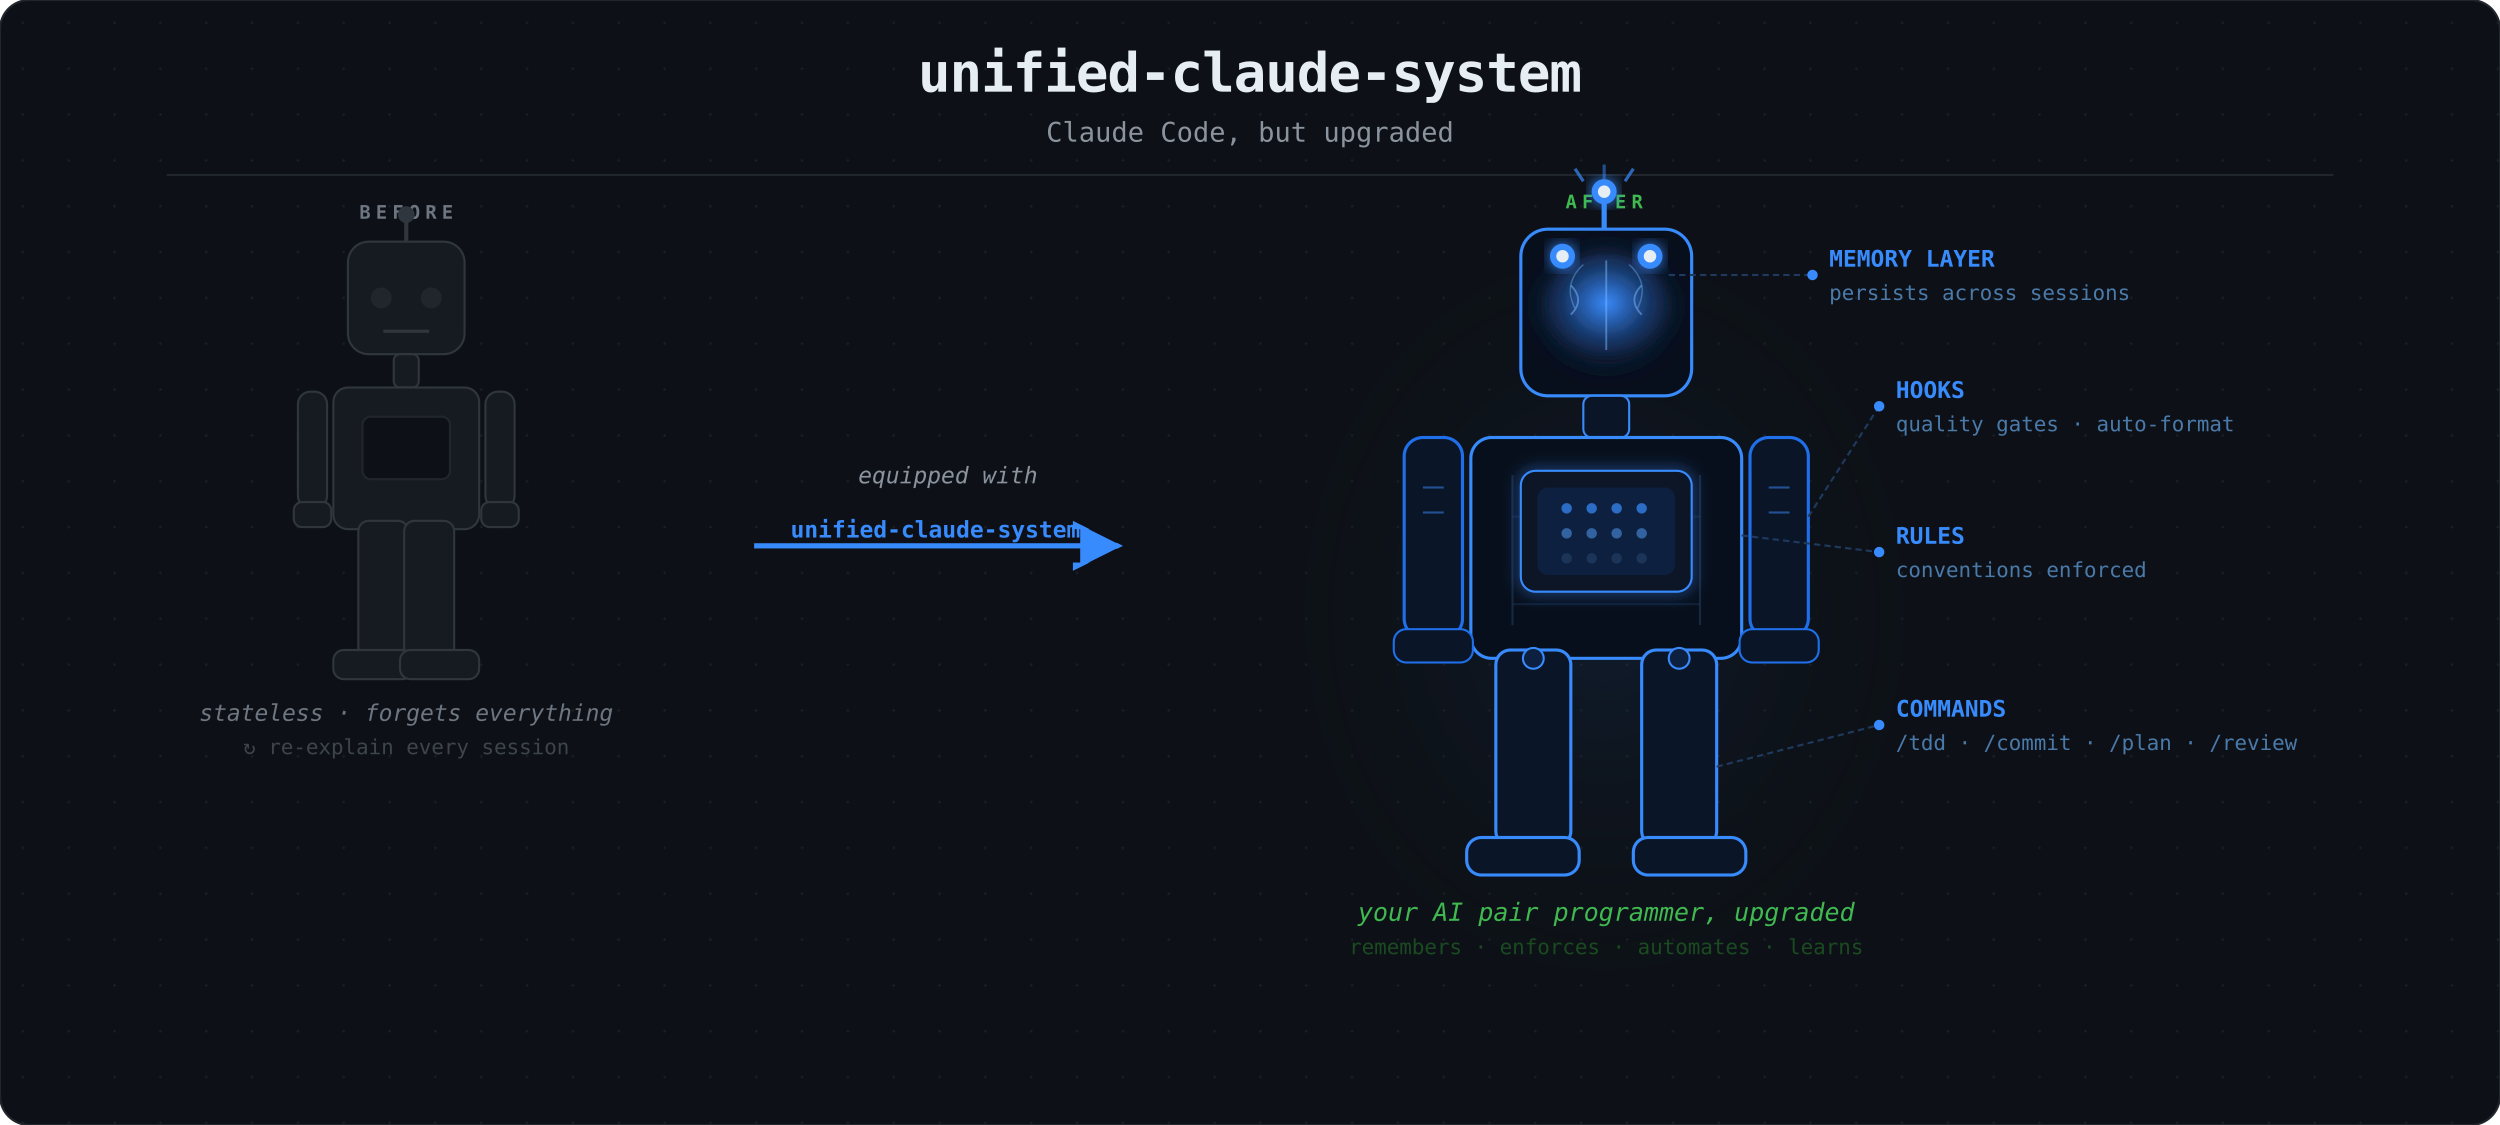
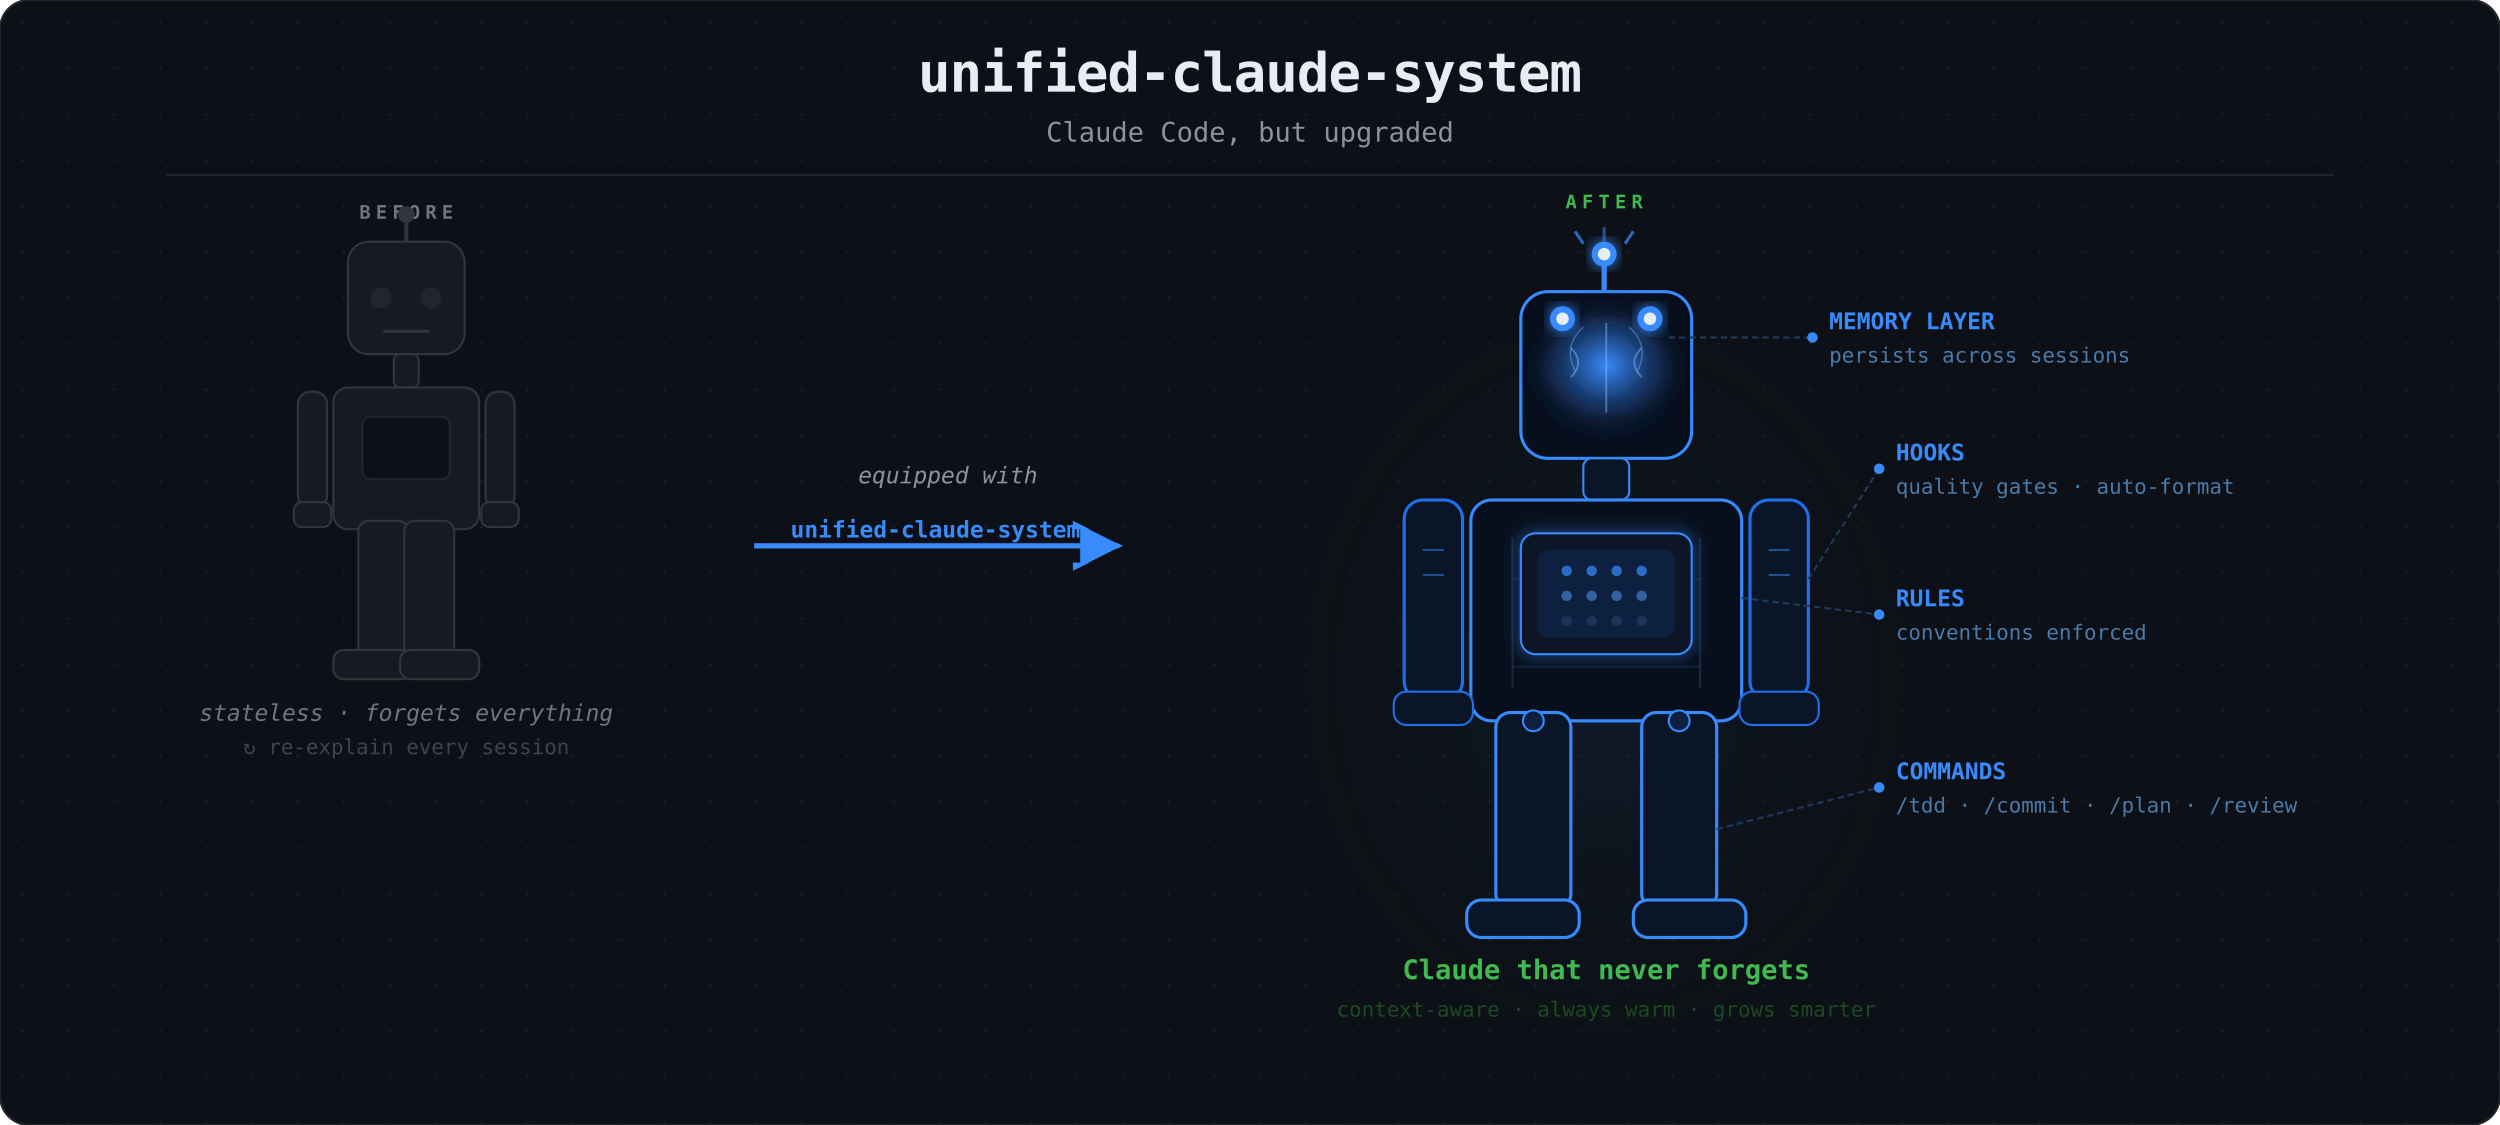
<svg xmlns="http://www.w3.org/2000/svg" width="1200" height="540" viewBox="0 0 1200 540" font-family="ui-monospace, 'Cascadia Code', 'Fira Mono', monospace">
  <defs>
    <filter id="glow-blue" x="-40%" y="-40%" width="180%" height="180%">
      <feGaussianBlur stdDeviation="7" result="blur" />
      <feMerge>
        <feMergeNode in="blur" />
        <feMergeNode in="SourceGraphic" />
      </feMerge>
    </filter>
    <filter id="glow-soft" x="-20%" y="-20%" width="140%" height="140%">
      <feGaussianBlur stdDeviation="3.5" result="blur" />
      <feMerge>
        <feMergeNode in="blur" />
        <feMergeNode in="SourceGraphic" />
      </feMerge>
    </filter>
    <filter id="glow-body" x="-10%" y="-5%" width="120%" height="115%">
      <feGaussianBlur stdDeviation="5" result="blur" />
      <feMerge>
        <feMergeNode in="blur" />
        <feMergeNode in="SourceGraphic" />
      </feMerge>
    </filter>
    <radialGradient id="brain-grad" cx="50%" cy="45%" r="55%">
      <stop offset="0%" stop-color="#388bfd" stop-opacity="0.9" />
      <stop offset="60%" stop-color="#1a3a6e" stop-opacity="0.8" />
      <stop offset="100%" stop-color="#0a1628" stop-opacity="1" />
    </radialGradient>
    <radialGradient id="robot-halo" cx="50%" cy="50%" r="50%">
      <stop offset="0%" stop-color="#1a4a8a" stop-opacity="0.2" />
      <stop offset="100%" stop-color="#0d1117" stop-opacity="0" />
    </radialGradient>
    <pattern id="dots" width="22" height="22" patternUnits="userSpaceOnUse">
      <circle cx="11" cy="11" r="0.55" fill="#21262d" />
    </pattern>
    <marker id="arr" markerWidth="9" markerHeight="9" refX="7" refY="4.5" orient="auto">
      <path d="M0,0.5 L0,8.5 L8,4.5 z" fill="#388bfd" />
    </marker>
    <marker id="arr-label" markerWidth="5" markerHeight="5" refX="4" refY="2.5" orient="auto">
      <path d="M0,0 L0,5 L5,2.5 z" fill="#1f3a5e" />
    </marker>
  </defs>
  <rect width="1200" height="540" fill="#0d1117" rx="14" />
  <rect width="1200" height="540" fill="url(#dots)" rx="14" opacity="0.8" />
  <rect width="1200" height="540" fill="none" stroke="#21262d" stroke-width="1" rx="14" />
  <text x="600" y="44" font-size="26" fill="#e6edf3" text-anchor="middle" font-weight="bold" letter-spacing="-0.5">unified-claude-system</text>
  <text x="600" y="68" font-size="13" fill="#8b949e" text-anchor="middle">Claude Code, but upgraded</text>
  <line x1="80" y1="84" x2="1120" y2="84" stroke="#21262d" stroke-width="1" />
  <text x="195" y="105" font-size="9" fill="#6e7681" text-anchor="middle" font-weight="bold" letter-spacing="2.5">BEFORE</text>
  <line x1="195" y1="118" x2="195" y2="105" stroke="#30363d" stroke-width="2" />
  <circle cx="195" cy="103" r="4" fill="#30363d" />
  <rect x="167" y="116" width="56" height="54" rx="10" fill="#161b22" stroke="#30363d" stroke-width="1" />
  <circle cx="183" cy="143" r="5" fill="#21262d" />
  <circle cx="207" cy="143" r="5" fill="#21262d" />
  <line x1="184" y1="159" x2="206" y2="159" stroke="#30363d" stroke-width="1.5" />
  <rect x="189" y="170" width="12" height="16" rx="3" fill="#161b22" stroke="#30363d" stroke-width="1" />
  <rect x="160" y="186" width="70" height="68" rx="7" fill="#161b22" stroke="#30363d" stroke-width="1" />
  <rect x="174" y="200" width="42" height="30" rx="4" fill="#0d1117" stroke="#21262d" stroke-width="1" />
  <rect x="143" y="188" width="14" height="56" rx="6" fill="#161b22" stroke="#30363d" stroke-width="1" />
  <rect x="233" y="188" width="14" height="56" rx="6" fill="#161b22" stroke="#30363d" stroke-width="1" />
  <rect x="141" y="241" width="18" height="12" rx="4" fill="#161b22" stroke="#30363d" stroke-width="1" />
  <rect x="231" y="241" width="18" height="12" rx="4" fill="#161b22" stroke="#30363d" stroke-width="1" />
  <rect x="172" y="250" width="24" height="66" rx="5" fill="#161b22" stroke="#30363d" stroke-width="1" />
  <rect x="194" y="250" width="24" height="66" rx="5" fill="#161b22" stroke="#30363d" stroke-width="1" />
  <rect x="160" y="312" width="38" height="14" rx="5" fill="#161b22" stroke="#30363d" stroke-width="1" />
  <rect x="192" y="312" width="38" height="14" rx="5" fill="#161b22" stroke="#30363d" stroke-width="1" />
  <text x="195" y="346" font-size="11" fill="#6e7681" text-anchor="middle" font-style="italic">stateless · forgets everything</text>
  <text x="195" y="362" font-size="10" fill="#3d444d" text-anchor="middle">↻ re-explain every session</text>
  <text x="455" y="232" font-size="11" fill="#8b949e" text-anchor="middle" font-style="italic">equipped with</text>
  <line x1="362" y1="262" x2="536" y2="262" stroke="#388bfd" stroke-width="3" marker-end="url(#arr)" />
  <rect x="362" y="254" width="174" height="16" rx="3" fill="#0d1117" />
  <line x1="362" y1="262" x2="536" y2="262" stroke="#388bfd" stroke-width="2.5" marker-end="url(#arr)" />
  <text x="449" y="258" font-size="11" fill="#388bfd" text-anchor="middle" font-weight="bold">unified-claude-system</text>
-   <ellipse cx="770" cy="295" rx="155" ry="185" fill="url(#robot-halo)" />
+   <ellipse cx="770" cy="325" rx="155" ry="185" fill="url(#robot-halo)" />
  <text x="770" y="100" font-size="9" fill="#3fb950" text-anchor="middle" font-weight="bold" letter-spacing="2.5">AFTER</text>
-   <line x1="770" y1="112" x2="770" y2="95" stroke="#388bfd" stroke-width="2.5" />
-   <circle cx="770" cy="92" r="6" fill="#388bfd" filter="url(#glow-soft)" />
-   <circle cx="770" cy="92" r="3" fill="#e6edf3" />
-   <line x1="760" y1="87" x2="756" y2="81" stroke="#388bfd" stroke-width="1.5" opacity="0.7" />
-   <line x1="780" y1="87" x2="784" y2="81" stroke="#388bfd" stroke-width="1.5" opacity="0.7" />
-   <line x1="770" y1="86" x2="770" y2="79" stroke="#388bfd" stroke-width="1.5" opacity="0.5" />
-   <rect x="730" y="110" width="82" height="80" rx="13" fill="#080f1c" stroke="#388bfd" stroke-width="1.5" />
-   <ellipse cx="771" cy="148" rx="30" ry="26" fill="url(#brain-grad)" filter="url(#glow-blue)" />
-   <line x1="771" y1="125" x2="771" y2="168" stroke="#7ab8ff" stroke-width="0.9" opacity="0.5" />
-   <path d="M 754,137 Q 761,144 754,151" fill="none" stroke="#7ab8ff" stroke-width="0.9" opacity="0.5" />
-   <path d="M 788,137 Q 781,144 788,151" fill="none" stroke="#7ab8ff" stroke-width="0.9" opacity="0.5" />
-   <path d="M 760,127 Q 750,136 756,148" fill="none" stroke="#7ab8ff" stroke-width="0.7" opacity="0.4" />
-   <path d="M 782,127 Q 792,136 786,148" fill="none" stroke="#7ab8ff" stroke-width="0.7" opacity="0.4" />
-   <circle cx="750" cy="123" r="6" fill="#388bfd" filter="url(#glow-soft)" />
-   <circle cx="792" cy="123" r="6" fill="#388bfd" filter="url(#glow-soft)" />
-   <circle cx="750" cy="123" r="3" fill="#e6edf3" />
-   <circle cx="792" cy="123" r="3" fill="#e6edf3" />
-   <rect x="760" y="190" width="22" height="20" rx="4" fill="#0a1628" stroke="#388bfd" stroke-width="1" />
-   <rect x="706" y="210" width="130" height="106" rx="10" fill="#080f1c" stroke="#388bfd" stroke-width="1.5" />
-   <line x1="726" y1="228" x2="726" y2="300" stroke="#1f3a5e" stroke-width="1" opacity="0.6" />
-   <line x1="816" y1="228" x2="816" y2="300" stroke="#1f3a5e" stroke-width="1" opacity="0.6" />
-   <line x1="726" y1="248" x2="816" y2="248" stroke="#1f3a5e" stroke-width="1" opacity="0.4" />
-   <line x1="726" y1="290" x2="816" y2="290" stroke="#1f3a5e" stroke-width="1" opacity="0.4" />
-   <rect x="730" y="226" width="82" height="58" rx="7" fill="#0a1628" stroke="#388bfd" stroke-width="1" filter="url(#glow-soft)" />
-   <rect x="738" y="234" width="66" height="42" rx="5" fill="#0d2040" />
-   <circle cx="752" cy="244" r="2.5" fill="#388bfd" opacity="0.7" />
-   <circle cx="764" cy="244" r="2.5" fill="#388bfd" opacity="0.7" />
-   <circle cx="776" cy="244" r="2.5" fill="#388bfd" opacity="0.7" />
-   <circle cx="788" cy="244" r="2.5" fill="#388bfd" opacity="0.7" />
-   <circle cx="752" cy="256" r="2.5" fill="#58a6ff" opacity="0.5" />
-   <circle cx="764" cy="256" r="2.5" fill="#58a6ff" opacity="0.5" />
-   <circle cx="776" cy="256" r="2.5" fill="#58a6ff" opacity="0.5" />
-   <circle cx="788" cy="256" r="2.5" fill="#58a6ff" opacity="0.5" />
-   <circle cx="752" cy="268" r="2.5" fill="#1f3a5e" opacity="0.8" />
-   <circle cx="764" cy="268" r="2.5" fill="#1f3a5e" opacity="0.8" />
-   <circle cx="776" cy="268" r="2.5" fill="#1f3a5e" opacity="0.8" />
-   <circle cx="788" cy="268" r="2.5" fill="#1f3a5e" opacity="0.8" />
-   <rect x="674" y="210" width="28" height="96" rx="9" fill="#0a1628" stroke="#1f6feb" stroke-width="1.5" />
-   <rect x="840" y="210" width="28" height="96" rx="9" fill="#0a1628" stroke="#1f6feb" stroke-width="1.5" />
-   <line x1="683" y1="234" x2="693" y2="234" stroke="#388bfd" stroke-width="1" opacity="0.5" />
-   <line x1="683" y1="246" x2="693" y2="246" stroke="#388bfd" stroke-width="1" opacity="0.5" />
-   <line x1="849" y1="234" x2="859" y2="234" stroke="#388bfd" stroke-width="1" opacity="0.5" />
-   <line x1="849" y1="246" x2="859" y2="246" stroke="#388bfd" stroke-width="1" opacity="0.5" />
-   <rect x="669" y="302" width="38" height="16" rx="6" fill="#0a1628" stroke="#1f6feb" stroke-width="1" />
-   <rect x="835" y="302" width="38" height="16" rx="6" fill="#0a1628" stroke="#1f6feb" stroke-width="1" />
-   <rect x="718" y="312" width="36" height="94" rx="7" fill="#0a1628" stroke="#388bfd" stroke-width="1.5" />
-   <rect x="788" y="312" width="36" height="94" rx="7" fill="#0a1628" stroke="#388bfd" stroke-width="1.5" />
-   <circle cx="736" cy="316" r="5" fill="#0d2040" stroke="#388bfd" stroke-width="1" />
-   <circle cx="806" cy="316" r="5" fill="#0d2040" stroke="#388bfd" stroke-width="1" />
-   <rect x="704" y="402" width="54" height="18" rx="7" fill="#0a1628" stroke="#388bfd" stroke-width="1.5" />
-   <rect x="784" y="402" width="54" height="18" rx="7" fill="#0a1628" stroke="#388bfd" stroke-width="1.5" />
-   <text x="771" y="442" font-size="12" fill="#3fb950" text-anchor="middle" font-style="italic">your AI pair programmer, upgraded</text>
-   <text x="771" y="458" font-size="10" fill="#1a4a20" text-anchor="middle">remembers · enforces · automates · learns</text>
-   <line x1="801" y1="132" x2="870" y2="132" stroke="#1f3a5e" stroke-width="1" stroke-dasharray="3,2" />
-   <circle cx="870" cy="132" r="2.5" fill="#388bfd" />
-   <text x="878" y="128" font-size="11" fill="#388bfd" font-weight="bold">MEMORY LAYER</text>
-   <text x="878" y="144" font-size="10" fill="#4a7aaa">persists across sessions</text>
-   <line x1="868" y1="248" x2="902" y2="195" stroke="#1f3a5e" stroke-width="1" stroke-dasharray="3,2" />
-   <circle cx="902" cy="195" r="2.5" fill="#388bfd" />
-   <text x="910" y="191" font-size="11" fill="#388bfd" font-weight="bold">HOOKS</text>
-   <text x="910" y="207" font-size="10" fill="#4a7aaa">quality gates · auto-format</text>
-   <line x1="836" y1="257" x2="902" y2="265" stroke="#1f3a5e" stroke-width="1" stroke-dasharray="3,2" />
-   <circle cx="902" cy="265" r="2.5" fill="#388bfd" />
-   <text x="910" y="261" font-size="11" fill="#388bfd" font-weight="bold">RULES</text>
-   <text x="910" y="277" font-size="10" fill="#4a7aaa">conventions enforced</text>
-   <line x1="824" y1="368" x2="902" y2="348" stroke="#1f3a5e" stroke-width="1" stroke-dasharray="3,2" />
-   <circle cx="902" cy="348" r="2.5" fill="#388bfd" />
-   <text x="910" y="344" font-size="11" fill="#388bfd" font-weight="bold">COMMANDS</text>
-   <text x="910" y="360" font-size="10" fill="#4a7aaa">/tdd · /commit · /plan · /review</text>
+   <line x1="770" y1="142" x2="770" y2="125" stroke="#388bfd" stroke-width="2.5" />
+   <circle cx="770" cy="122" r="6" fill="#388bfd" filter="url(#glow-soft)" />
+   <circle cx="770" cy="122" r="3" fill="#e6edf3" />
+   <line x1="760" y1="117" x2="756" y2="111" stroke="#388bfd" stroke-width="1.5" opacity="0.7" />
+   <line x1="780" y1="117" x2="784" y2="111" stroke="#388bfd" stroke-width="1.5" opacity="0.7" />
+   <line x1="770" y1="116" x2="770" y2="109" stroke="#388bfd" stroke-width="1.5" opacity="0.5" />
+   <rect x="730" y="140" width="82" height="80" rx="13" fill="#080f1c" stroke="#388bfd" stroke-width="1.5" />
+   <ellipse cx="771" cy="178" rx="30" ry="26" fill="url(#brain-grad)" filter="url(#glow-blue)" />
+   <line x1="771" y1="155" x2="771" y2="198" stroke="#7ab8ff" stroke-width="0.9" opacity="0.5" />
+   <path d="M 754,167 Q 761,174 754,181" fill="none" stroke="#7ab8ff" stroke-width="0.9" opacity="0.5" />
+   <path d="M 788,167 Q 781,174 788,181" fill="none" stroke="#7ab8ff" stroke-width="0.9" opacity="0.5" />
+   <path d="M 760,157 Q 750,166 756,178" fill="none" stroke="#7ab8ff" stroke-width="0.7" opacity="0.4" />
+   <path d="M 782,157 Q 792,166 786,178" fill="none" stroke="#7ab8ff" stroke-width="0.7" opacity="0.4" />
+   <circle cx="750" cy="153" r="6" fill="#388bfd" filter="url(#glow-soft)" />
+   <circle cx="792" cy="153" r="6" fill="#388bfd" filter="url(#glow-soft)" />
+   <circle cx="750" cy="153" r="3" fill="#e6edf3" />
+   <circle cx="792" cy="153" r="3" fill="#e6edf3" />
+   <rect x="760" y="220" width="22" height="20" rx="4" fill="#0a1628" stroke="#388bfd" stroke-width="1" />
+   <rect x="706" y="240" width="130" height="106" rx="10" fill="#080f1c" stroke="#388bfd" stroke-width="1.5" />
+   <line x1="726" y1="258" x2="726" y2="330" stroke="#1f3a5e" stroke-width="1" opacity="0.6" />
+   <line x1="816" y1="258" x2="816" y2="330" stroke="#1f3a5e" stroke-width="1" opacity="0.6" />
+   <line x1="726" y1="278" x2="816" y2="278" stroke="#1f3a5e" stroke-width="1" opacity="0.4" />
+   <line x1="726" y1="320" x2="816" y2="320" stroke="#1f3a5e" stroke-width="1" opacity="0.4" />
+   <rect x="730" y="256" width="82" height="58" rx="7" fill="#0a1628" stroke="#388bfd" stroke-width="1" filter="url(#glow-soft)" />
+   <rect x="738" y="264" width="66" height="42" rx="5" fill="#0d2040" />
+   <circle cx="752" cy="274" r="2.5" fill="#388bfd" opacity="0.7" />
+   <circle cx="764" cy="274" r="2.5" fill="#388bfd" opacity="0.7" />
+   <circle cx="776" cy="274" r="2.5" fill="#388bfd" opacity="0.7" />
+   <circle cx="788" cy="274" r="2.5" fill="#388bfd" opacity="0.7" />
+   <circle cx="752" cy="286" r="2.5" fill="#58a6ff" opacity="0.5" />
+   <circle cx="764" cy="286" r="2.5" fill="#58a6ff" opacity="0.5" />
+   <circle cx="776" cy="286" r="2.5" fill="#58a6ff" opacity="0.5" />
+   <circle cx="788" cy="286" r="2.5" fill="#58a6ff" opacity="0.5" />
+   <circle cx="752" cy="298" r="2.5" fill="#1f3a5e" opacity="0.8" />
+   <circle cx="764" cy="298" r="2.5" fill="#1f3a5e" opacity="0.8" />
+   <circle cx="776" cy="298" r="2.5" fill="#1f3a5e" opacity="0.8" />
+   <circle cx="788" cy="298" r="2.5" fill="#1f3a5e" opacity="0.8" />
+   <rect x="674" y="240" width="28" height="96" rx="9" fill="#0a1628" stroke="#1f6feb" stroke-width="1.5" />
+   <rect x="840" y="240" width="28" height="96" rx="9" fill="#0a1628" stroke="#1f6feb" stroke-width="1.5" />
+   <line x1="683" y1="264" x2="693" y2="264" stroke="#388bfd" stroke-width="1" opacity="0.5" />
+   <line x1="683" y1="276" x2="693" y2="276" stroke="#388bfd" stroke-width="1" opacity="0.5" />
+   <line x1="849" y1="264" x2="859" y2="264" stroke="#388bfd" stroke-width="1" opacity="0.5" />
+   <line x1="849" y1="276" x2="859" y2="276" stroke="#388bfd" stroke-width="1" opacity="0.5" />
+   <rect x="669" y="332" width="38" height="16" rx="6" fill="#0a1628" stroke="#1f6feb" stroke-width="1" />
+   <rect x="835" y="332" width="38" height="16" rx="6" fill="#0a1628" stroke="#1f6feb" stroke-width="1" />
+   <rect x="718" y="342" width="36" height="94" rx="7" fill="#0a1628" stroke="#388bfd" stroke-width="1.5" />
+   <rect x="788" y="342" width="36" height="94" rx="7" fill="#0a1628" stroke="#388bfd" stroke-width="1.5" />
+   <circle cx="736" cy="346" r="5" fill="#0d2040" stroke="#388bfd" stroke-width="1" />
+   <circle cx="806" cy="346" r="5" fill="#0d2040" stroke="#388bfd" stroke-width="1" />
+   <rect x="704" y="432" width="54" height="18" rx="7" fill="#0a1628" stroke="#388bfd" stroke-width="1.5" />
+   <rect x="784" y="432" width="54" height="18" rx="7" fill="#0a1628" stroke="#388bfd" stroke-width="1.5" />
+   <text x="771" y="470" font-size="13" fill="#3fb950" text-anchor="middle" font-weight="bold">Claude that never forgets</text>
+   <text x="771" y="488" font-size="10" fill="#1a4a20" text-anchor="middle">context-aware  ·  always warm  ·  grows smarter</text>
+   <line x1="801" y1="162" x2="870" y2="162" stroke="#1f3a5e" stroke-width="1" stroke-dasharray="3,2" />
+   <circle cx="870" cy="162" r="2.5" fill="#388bfd" />
+   <text x="878" y="158" font-size="11" fill="#388bfd" font-weight="bold">MEMORY LAYER</text>
+   <text x="878" y="174" font-size="10" fill="#4a7aaa">persists across sessions</text>
+   <line x1="868" y1="278" x2="902" y2="225" stroke="#1f3a5e" stroke-width="1" stroke-dasharray="3,2" />
+   <circle cx="902" cy="225" r="2.5" fill="#388bfd" />
+   <text x="910" y="221" font-size="11" fill="#388bfd" font-weight="bold">HOOKS</text>
+   <text x="910" y="237" font-size="10" fill="#4a7aaa">quality gates · auto-format</text>
+   <line x1="836" y1="287" x2="902" y2="295" stroke="#1f3a5e" stroke-width="1" stroke-dasharray="3,2" />
+   <circle cx="902" cy="295" r="2.5" fill="#388bfd" />
+   <text x="910" y="291" font-size="11" fill="#388bfd" font-weight="bold">RULES</text>
+   <text x="910" y="307" font-size="10" fill="#4a7aaa">conventions enforced</text>
+   <line x1="824" y1="398" x2="902" y2="378" stroke="#1f3a5e" stroke-width="1" stroke-dasharray="3,2" />
+   <circle cx="902" cy="378" r="2.5" fill="#388bfd" />
+   <text x="910" y="374" font-size="11" fill="#388bfd" font-weight="bold">COMMANDS</text>
+   <text x="910" y="390" font-size="10" fill="#4a7aaa">/tdd · /commit · /plan · /review</text>
</svg>
